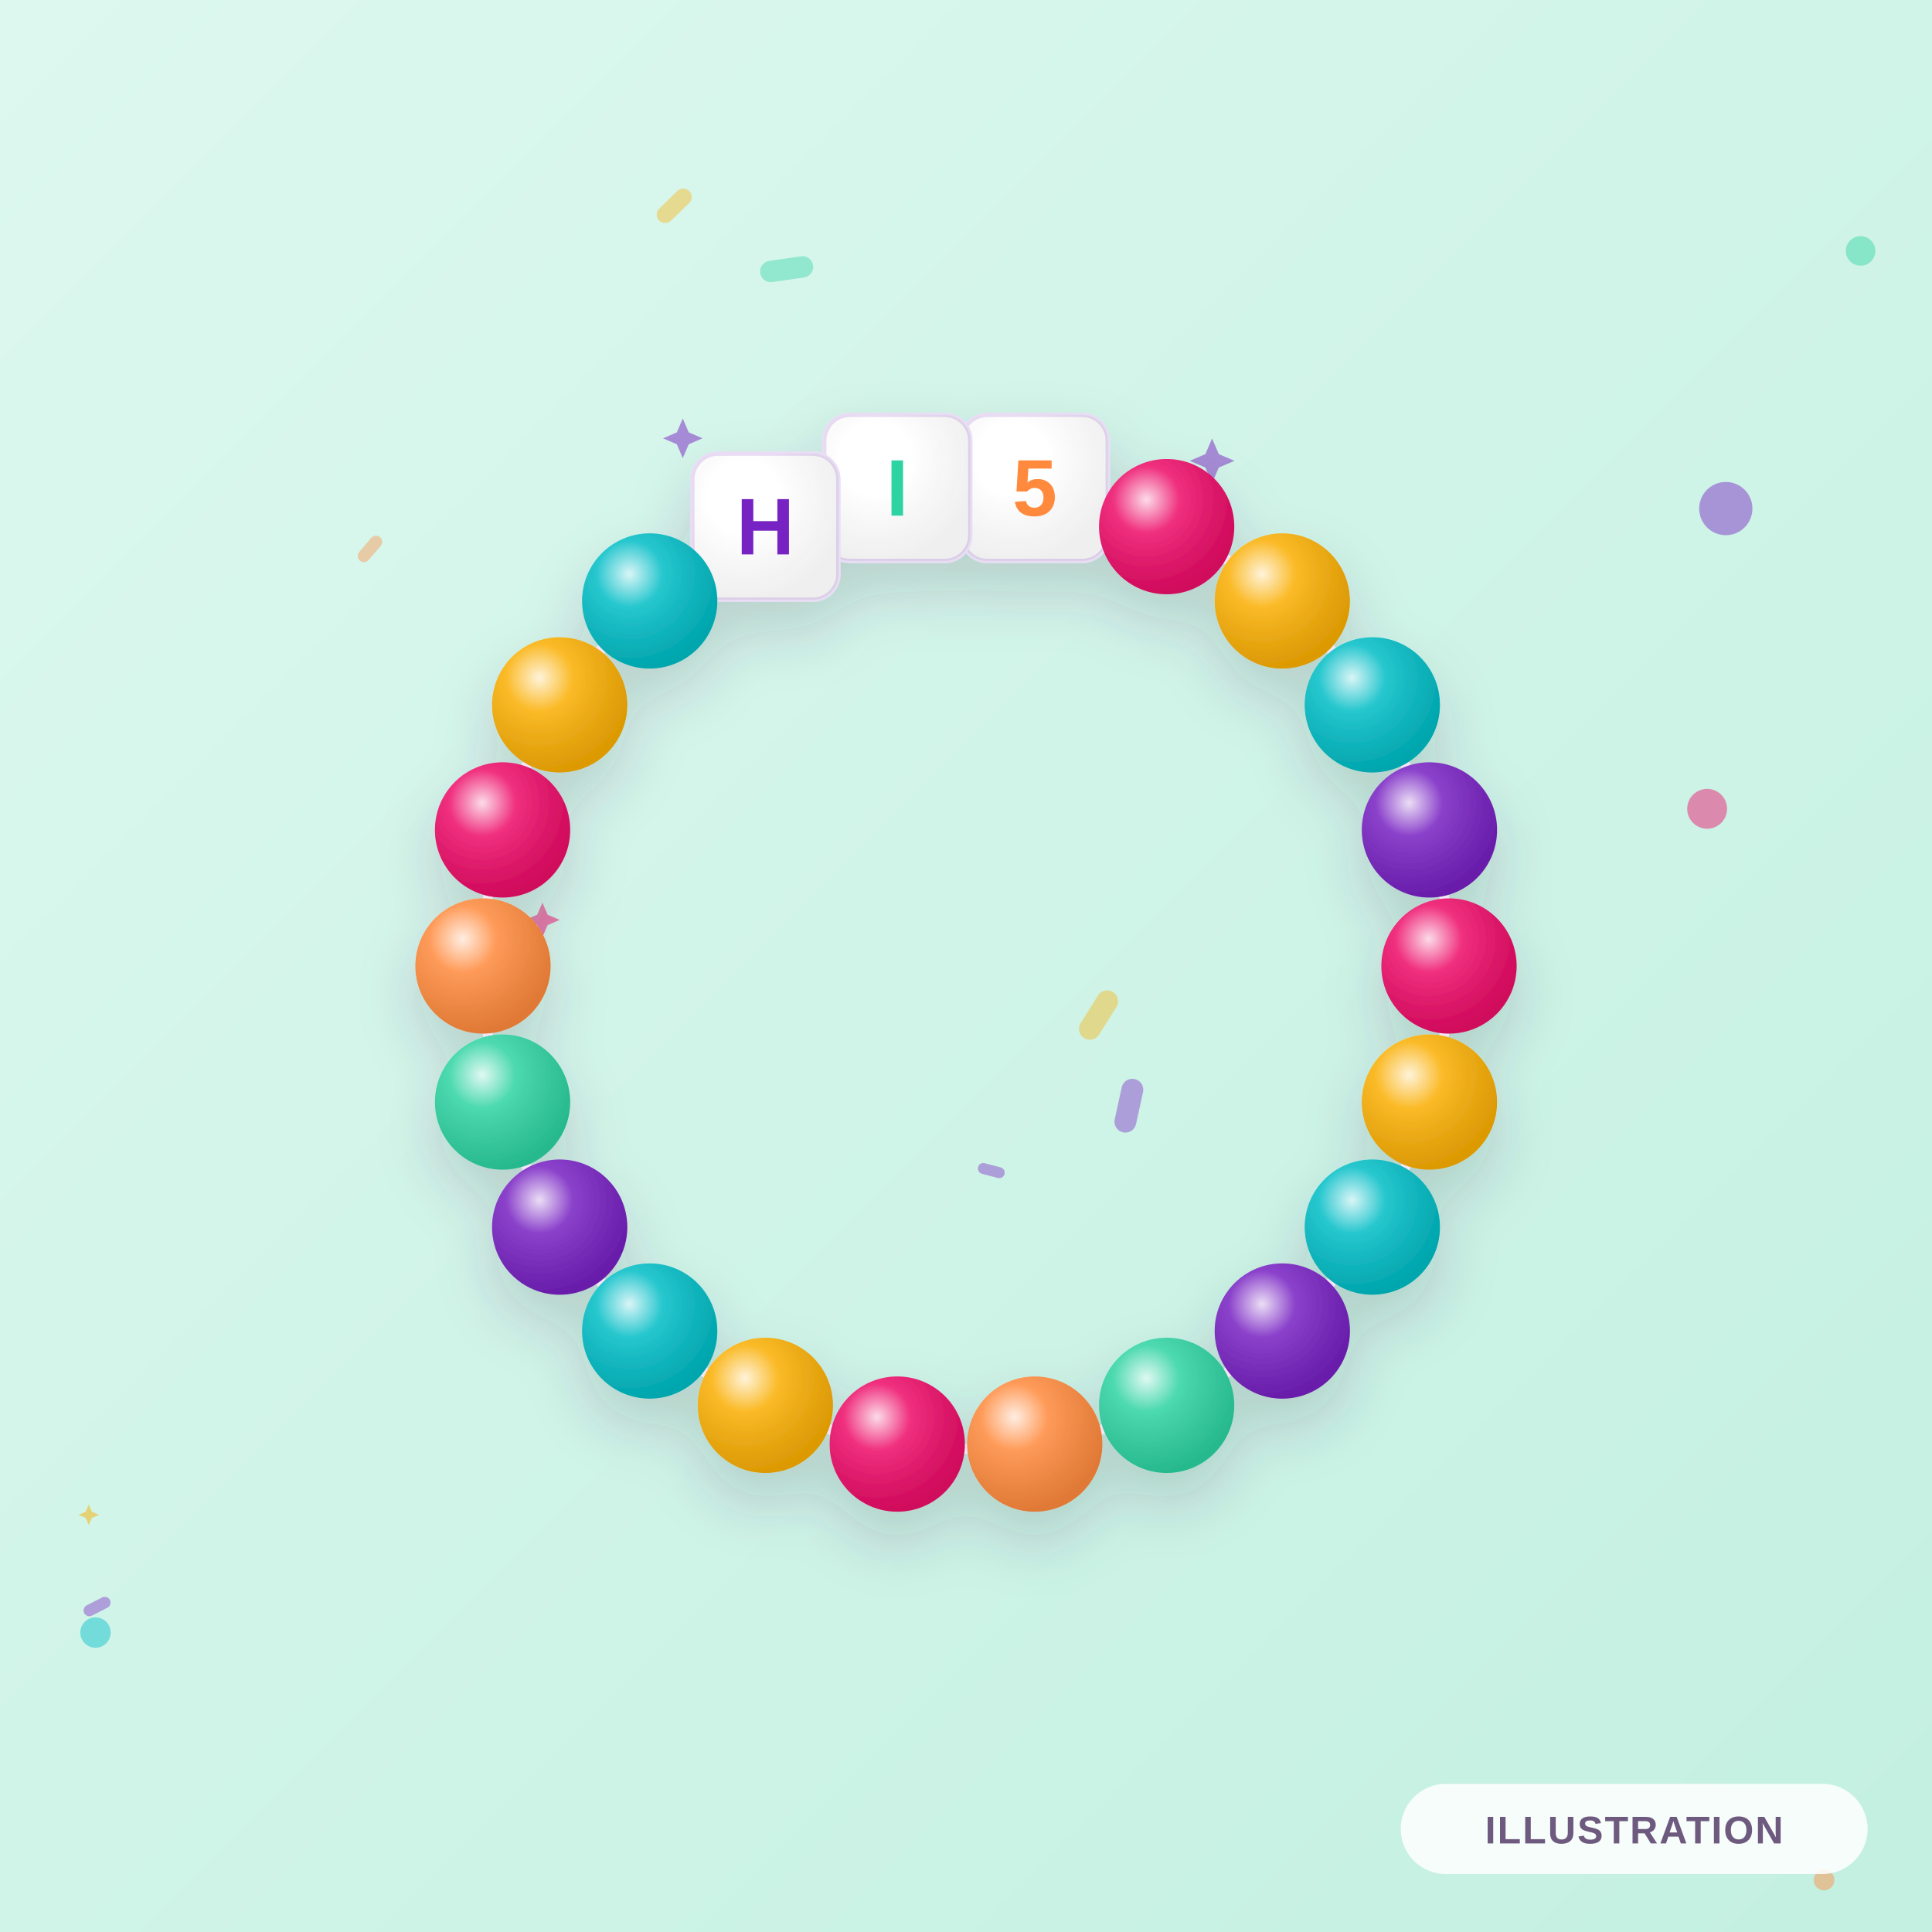
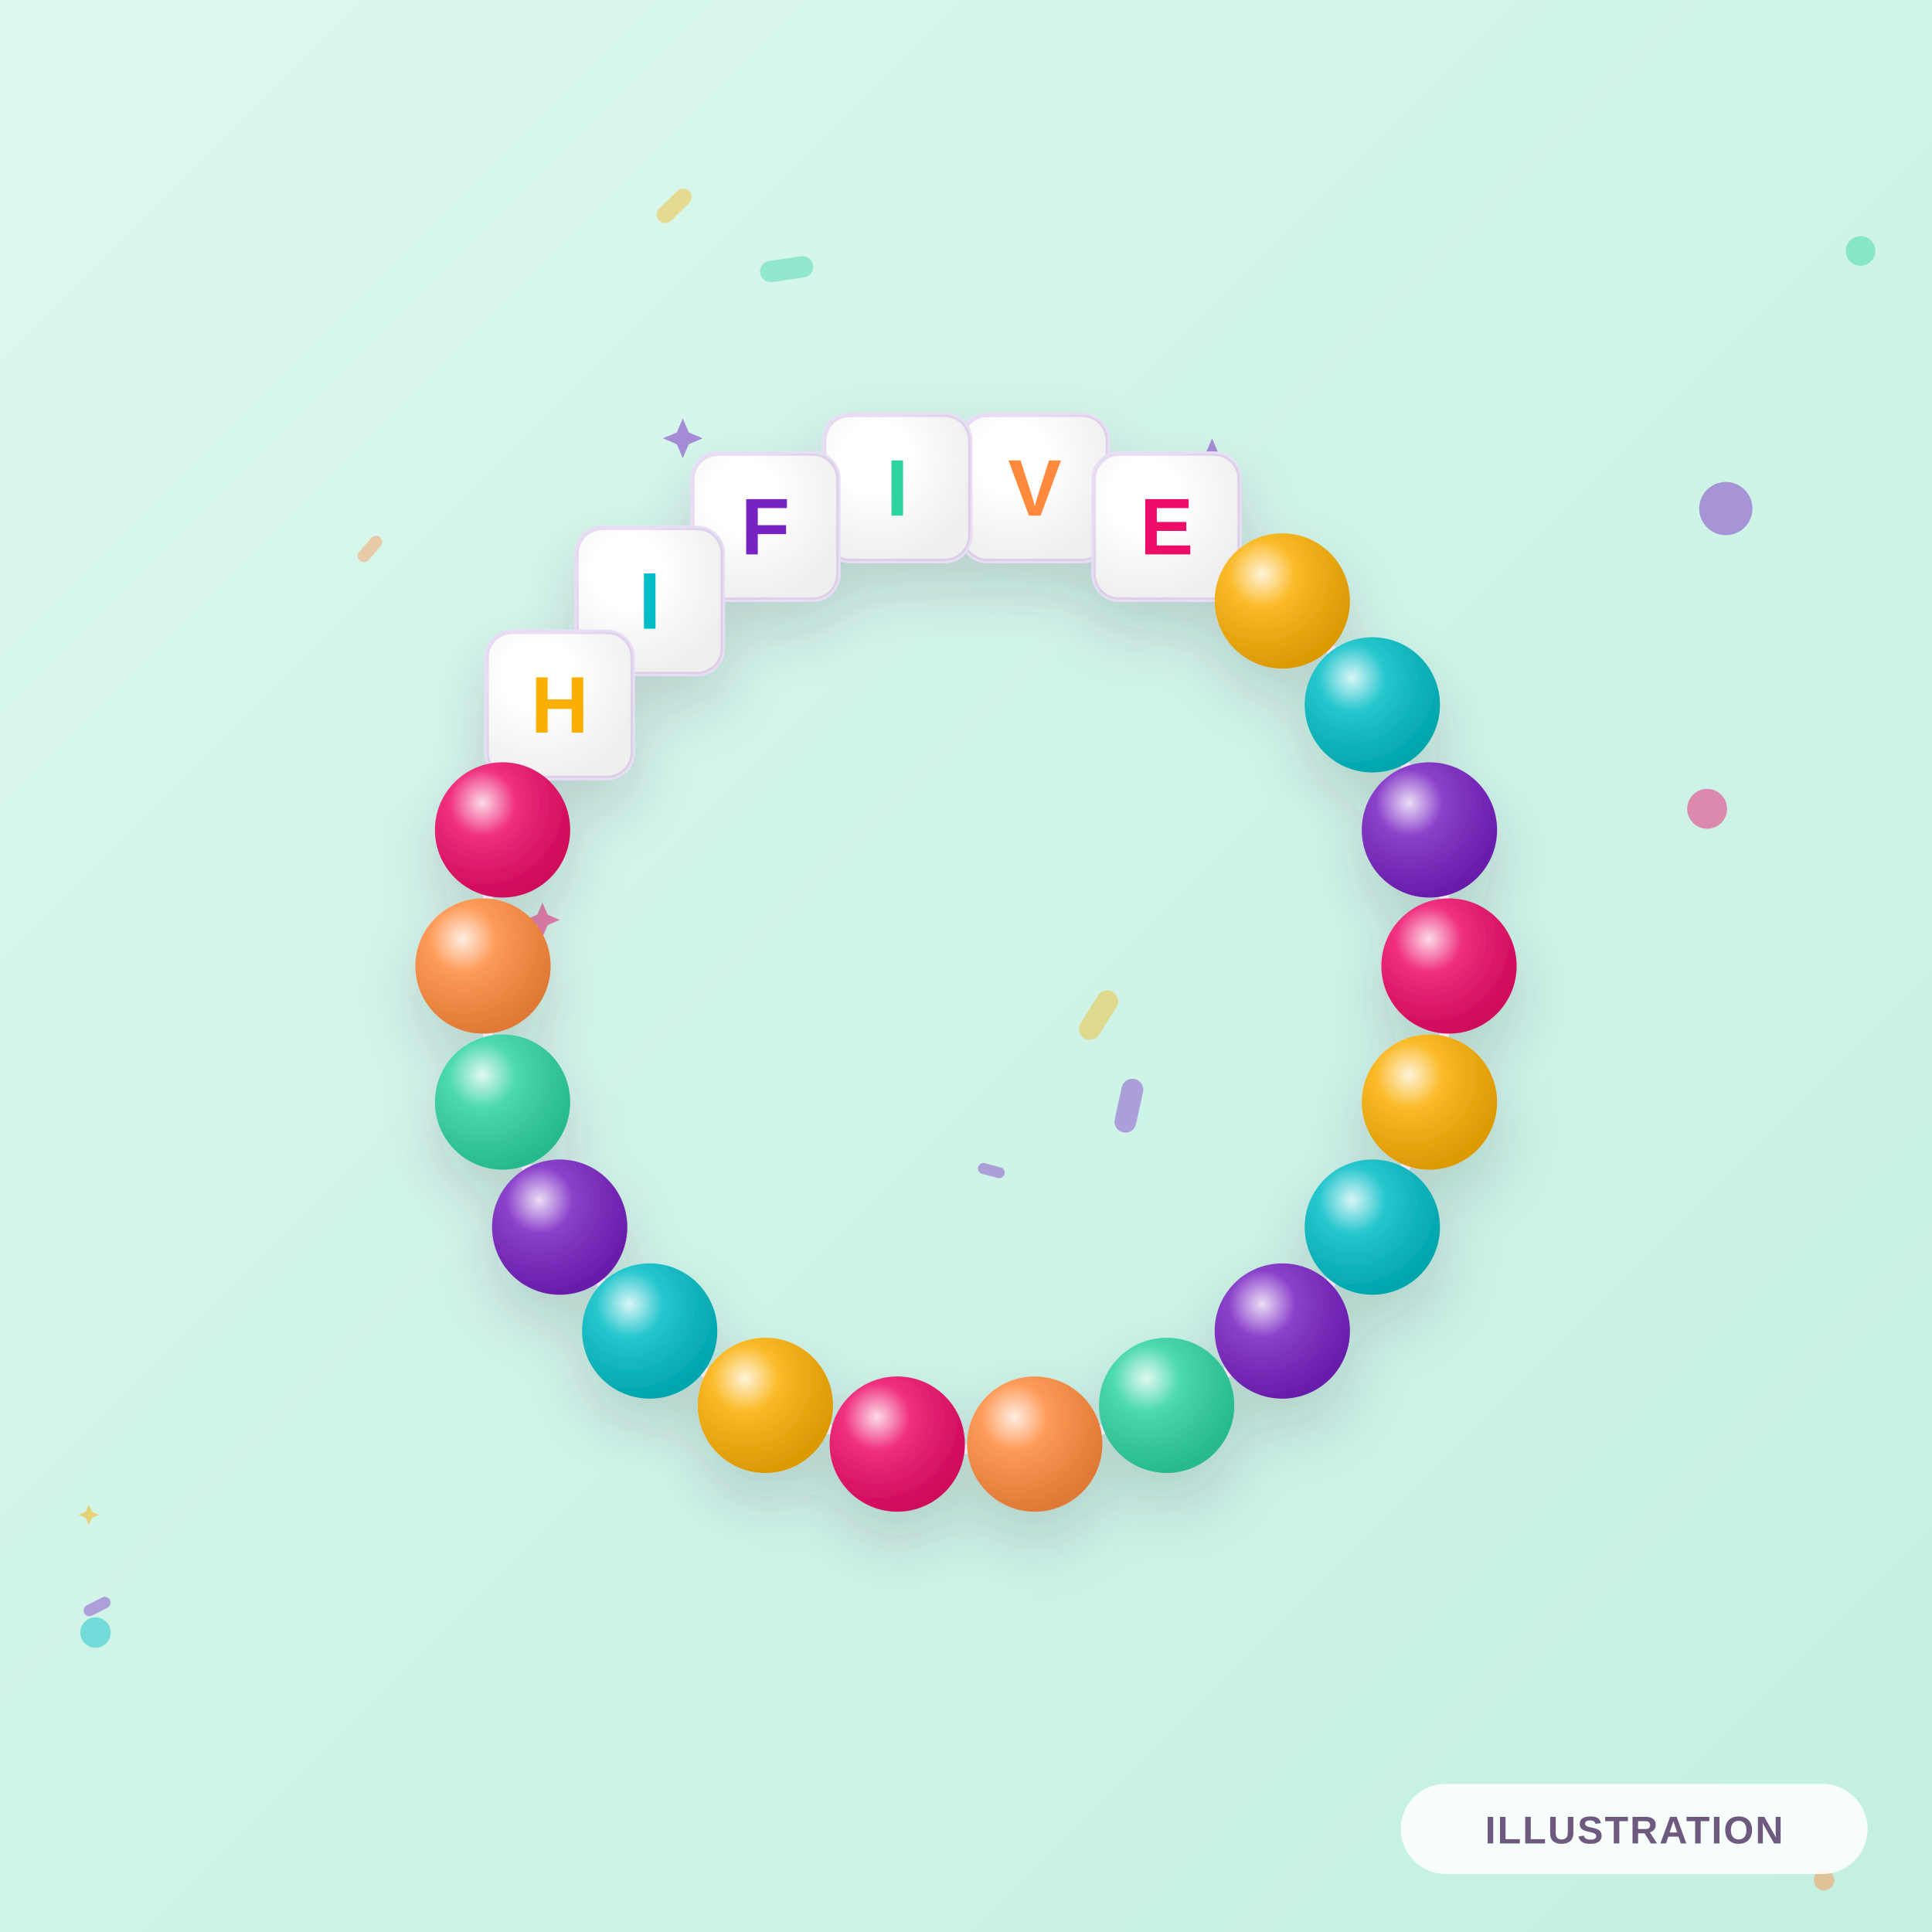
<svg xmlns="http://www.w3.org/2000/svg" viewBox="0 0 1200 1200" width="1200" height="1200" role="img">
  <defs>
    <linearGradient id="bg-alphabet-bead-bracelet-front" x1="0" y1="0" x2="1" y2="1">
      <stop offset="0" stop-color="#DDF8EF" />
      <stop offset="1" stop-color="#C3F0E1" />
    </linearGradient>
    <radialGradient id="shine-alphabet-bead-bracelet-front" cx="0.35" cy="0.3" r="0.7">
      <stop offset="0" stop-color="#fff" stop-opacity="0.85" />
      <stop offset="0.35" stop-color="#fff" stop-opacity="0.15" />
      <stop offset="1" stop-color="#000" stop-opacity="0.12" />
    </radialGradient>
    <filter id="shadow-alphabet-bead-bracelet-front" x="-20%" y="-20%" width="140%" height="140%">
      <feDropShadow dx="0" dy="18" stdDeviation="18" flood-color="#3B1F4C" flood-opacity="0.18" />
    </filter>
  </defs>
  <rect width="1200" height="1200" fill="url(#bg-alphabet-bead-bracelet-front)" />
  <rect x="506.002" y="171.378" width="33.236" height="13.294" rx="6.647" fill="#2ED3A2" opacity="0.4" transform="rotate(171.7238 506.0023 171.3776)" />
  <rect x="69.915" y="996.961" width="17.94" height="7.176" rx="3.588" fill="#7721C2" opacity="0.4" transform="rotate(152.9319 69.91515 996.9615)" />
  <rect x="608.356" y="721.622" width="17" height="6.8" rx="3.4" fill="#7721C2" opacity="0.4" transform="rotate(14.75716 608.3562 721.6217)" />
  <path d="M55.14 934.489 L57.058 938.963 L61.533 940.881 L57.058 942.799 L55.14 947.274 L53.223 942.799 L48.748 940.881 L53.223 938.963Z" fill="#FAAF04" opacity="0.5" />
  <path d="M336.903 560.617 L340.128 568.142 L347.653 571.367 L340.128 574.592 L336.903 582.118 L333.678 574.592 L326.152 571.367 L333.678 568.142Z" fill="#ED0C68" opacity="0.5" />
  <rect x="711.408" y="671.663" width="33.899" height="13.559" rx="6.78" fill="#7721C2" opacity="0.4" transform="rotate(102.3523 711.4075 671.6629)" />
  <rect x="431.789" y="122.456" width="26.178" height="10.471" rx="5.236" fill="#FAAF04" opacity="0.4" transform="rotate(135.8165 431.7887 122.4558)" />
  <rect x="238.955" y="336.2" width="19.2" height="7.68" rx="3.84" fill="#FF8A3D" opacity="0.4" transform="rotate(130.7788 238.9554 336.2002)" />
  <circle cx="1060.331" cy="502.372" r="12.38" fill="#ED0C68" opacity="0.45" />
  <circle cx="1132.936" cy="1167.738" r="6.424" fill="#FF8A3D" opacity="0.45" />
  <circle cx="1071.929" cy="315.891" r="16.53" fill="#7721C2" opacity="0.45" />
  <rect x="827.696" y="427.809" width="34.212" height="13.685" rx="6.842" fill="#01BDC6" opacity="0.4" transform="rotate(72.59507 827.6957 427.8094)" />
  <circle cx="59.304" cy="1014.019" r="9.441" fill="#01BDC6" opacity="0.45" />
  <rect x="697.039" y="619.779" width="33.782" height="13.513" rx="6.756" fill="#FAAF04" opacity="0.4" transform="rotate(122.1875 697.0394 619.7789)" />
  <circle cx="1155.633" cy="155.856" r="9.17" fill="#2ED3A2" opacity="0.45" />
  <path d="M424.086 259.936 L427.779 268.552 L436.396 272.245 L427.779 275.938 L424.086 284.555 L420.394 275.938 L411.777 272.245 L420.394 268.552Z" fill="#7721C2" opacity="0.5" />
  <path d="M646.898 303.318 L649.633 309.699 L656.014 312.434 L649.633 315.169 L646.898 321.55 L644.163 315.169 L637.782 312.434 L644.163 309.699Z" fill="#7721C2" opacity="0.5" />
  <path d="M752.852 272.335 L757.019 282.059 L766.743 286.226 L757.019 290.393 L752.852 300.117 L748.685 290.393 L738.961 286.226 L748.685 282.059Z" fill="#7721C2" opacity="0.5" />
  <g filter="url(#shadow-alphabet-bead-bracelet-front)">
    <ellipse cx="600" cy="600" rx="300" ry="300" fill="none" stroke="#F3E6F7" stroke-width="6" />
    <rect x="597.334" y="257.694" width="90.72" height="90.72" rx="15.876" fill="#FFFFFF" stroke="#E9DDF5" stroke-width="2.722" />
    <rect x="597.334" y="257.694" width="90.72" height="90.72" rx="15.876" fill="url(#shine-alphabet-bead-bracelet-front)" opacity="0.5" />
-     <text x="642.694" y="320.29" text-anchor="middle" font-family="Arial Rounded MT Bold, Arial, sans-serif" font-weight="700" font-size="49.896" fill="#FF8A3D">5</text>
+     <text x="642.694" y="320.29" text-anchor="middle" font-family="Arial Rounded MT Bold, Arial, sans-serif" font-weight="700" font-size="49.896" fill="#FF8A3D">V</text>
    <rect x="511.946" y="257.694" width="90.72" height="90.72" rx="15.876" fill="#FFFFFF" stroke="#E9DDF5" stroke-width="2.722" />
    <rect x="511.946" y="257.694" width="90.72" height="90.72" rx="15.876" fill="url(#shine-alphabet-bead-bracelet-front)" opacity="0.5" />
    <text x="557.306" y="320.29" text-anchor="middle" font-family="Arial Rounded MT Bold, Arial, sans-serif" font-weight="700" font-size="49.896" fill="#2ED3A2">I</text>
-     <circle cx="724.625" cy="327.11" r="42" fill="#ED0C68" />
-     <circle cx="724.625" cy="327.11" r="42" fill="url(#shine-alphabet-bead-bracelet-front)" />
+     <rect x="679.265" y="281.75" width="90.72" height="90.72" rx="15.876" fill="#FFFFFF" stroke="#E9DDF5" stroke-width="2.722" />
+     <rect x="679.265" y="281.75" width="90.72" height="90.72" rx="15.876" fill="url(#shine-alphabet-bead-bracelet-front)" opacity="0.5" />
+     <text x="724.625" y="344.347" text-anchor="middle" font-family="Arial Rounded MT Bold, Arial, sans-serif" font-weight="700" font-size="49.896" fill="#ED0C68">E</text>
    <rect x="430.015" y="281.75" width="90.72" height="90.72" rx="15.876" fill="#FFFFFF" stroke="#E9DDF5" stroke-width="2.722" />
    <rect x="430.015" y="281.75" width="90.72" height="90.72" rx="15.876" fill="url(#shine-alphabet-bead-bracelet-front)" opacity="0.5" />
-     <text x="475.375" y="344.347" text-anchor="middle" font-family="Arial Rounded MT Bold, Arial, sans-serif" font-weight="700" font-size="49.896" fill="#7721C2">H</text>
-     <circle cx="403.542" cy="373.275" r="42" fill="#01BDC6" />
-     <circle cx="403.542" cy="373.275" r="42" fill="url(#shine-alphabet-bead-bracelet-front)" />
+     <text x="475.375" y="344.347" text-anchor="middle" font-family="Arial Rounded MT Bold, Arial, sans-serif" font-weight="700" font-size="49.896" fill="#7721C2">F</text>
+     <rect x="358.182" y="327.915" width="90.72" height="90.72" rx="15.876" fill="#FFFFFF" stroke="#E9DDF5" stroke-width="2.722" />
+     <rect x="358.182" y="327.915" width="90.72" height="90.72" rx="15.876" fill="url(#shine-alphabet-bead-bracelet-front)" opacity="0.5" />
+     <text x="403.542" y="390.512" text-anchor="middle" font-family="Arial Rounded MT Bold, Arial, sans-serif" font-weight="700" font-size="49.896" fill="#01BDC6">I</text>
    <circle cx="796.458" cy="373.275" r="42" fill="#FAAF04" />
    <circle cx="796.458" cy="373.275" r="42" fill="url(#shine-alphabet-bead-bracelet-front)" />
    <circle cx="852.376" cy="437.808" r="42" fill="#01BDC6" />
    <circle cx="852.376" cy="437.808" r="42" fill="url(#shine-alphabet-bead-bracelet-front)" />
-     <circle cx="347.624" cy="437.808" r="42" fill="#FAAF04" />
-     <circle cx="347.624" cy="437.808" r="42" fill="url(#shine-alphabet-bead-bracelet-front)" />
+     <rect x="302.264" y="392.448" width="90.72" height="90.72" rx="15.876" fill="#FFFFFF" stroke="#E9DDF5" stroke-width="2.722" />
+     <rect x="302.264" y="392.448" width="90.72" height="90.72" rx="15.876" fill="url(#shine-alphabet-bead-bracelet-front)" opacity="0.5" />
+     <text x="347.624" y="455.045" text-anchor="middle" font-family="Arial Rounded MT Bold, Arial, sans-serif" font-weight="700" font-size="49.896" fill="#FAAF04">H</text>
    <circle cx="887.848" cy="515.48" r="42" fill="#7721C2" />
    <circle cx="887.848" cy="515.48" r="42" fill="url(#shine-alphabet-bead-bracelet-front)" />
    <circle cx="312.152" cy="515.48" r="42" fill="#ED0C68" />
    <circle cx="312.152" cy="515.48" r="42" fill="url(#shine-alphabet-bead-bracelet-front)" />
    <circle cx="900" cy="600" r="42" fill="#ED0C68" />
    <circle cx="900" cy="600" r="42" fill="url(#shine-alphabet-bead-bracelet-front)" />
    <circle cx="300" cy="600" r="42" fill="#FF8A3D" />
    <circle cx="300" cy="600" r="42" fill="url(#shine-alphabet-bead-bracelet-front)" />
    <circle cx="887.848" cy="684.52" r="42" fill="#FAAF04" />
    <circle cx="887.848" cy="684.52" r="42" fill="url(#shine-alphabet-bead-bracelet-front)" />
    <circle cx="312.152" cy="684.52" r="42" fill="#2ED3A2" />
    <circle cx="312.152" cy="684.52" r="42" fill="url(#shine-alphabet-bead-bracelet-front)" />
    <circle cx="852.376" cy="762.192" r="42" fill="#01BDC6" />
    <circle cx="852.376" cy="762.192" r="42" fill="url(#shine-alphabet-bead-bracelet-front)" />
    <circle cx="347.624" cy="762.192" r="42" fill="#7721C2" />
    <circle cx="347.624" cy="762.192" r="42" fill="url(#shine-alphabet-bead-bracelet-front)" />
    <circle cx="796.458" cy="826.725" r="42" fill="#7721C2" />
    <circle cx="796.458" cy="826.725" r="42" fill="url(#shine-alphabet-bead-bracelet-front)" />
    <circle cx="403.542" cy="826.725" r="42" fill="#01BDC6" />
    <circle cx="403.542" cy="826.725" r="42" fill="url(#shine-alphabet-bead-bracelet-front)" />
    <circle cx="724.625" cy="872.89" r="42" fill="#2ED3A2" />
    <circle cx="724.625" cy="872.89" r="42" fill="url(#shine-alphabet-bead-bracelet-front)" />
    <circle cx="475.375" cy="872.89" r="42" fill="#FAAF04" />
    <circle cx="475.375" cy="872.89" r="42" fill="url(#shine-alphabet-bead-bracelet-front)" />
    <circle cx="642.694" cy="896.946" r="42" fill="#FF8A3D" />
    <circle cx="642.694" cy="896.946" r="42" fill="url(#shine-alphabet-bead-bracelet-front)" />
    <circle cx="557.306" cy="896.946" r="42" fill="#ED0C68" />
    <circle cx="557.306" cy="896.946" r="42" fill="url(#shine-alphabet-bead-bracelet-front)" />
  </g>
  <g>
    <rect x="870" y="1108" width="290" height="56" rx="28" fill="#FFFFFF" opacity="0.85" />
    <text x="1015" y="1145" text-anchor="middle" font-family="Arial, sans-serif" font-size="24" font-weight="700" fill="#6E5A7E" letter-spacing="1">ILLUSTRATION</text>
  </g>
</svg>
